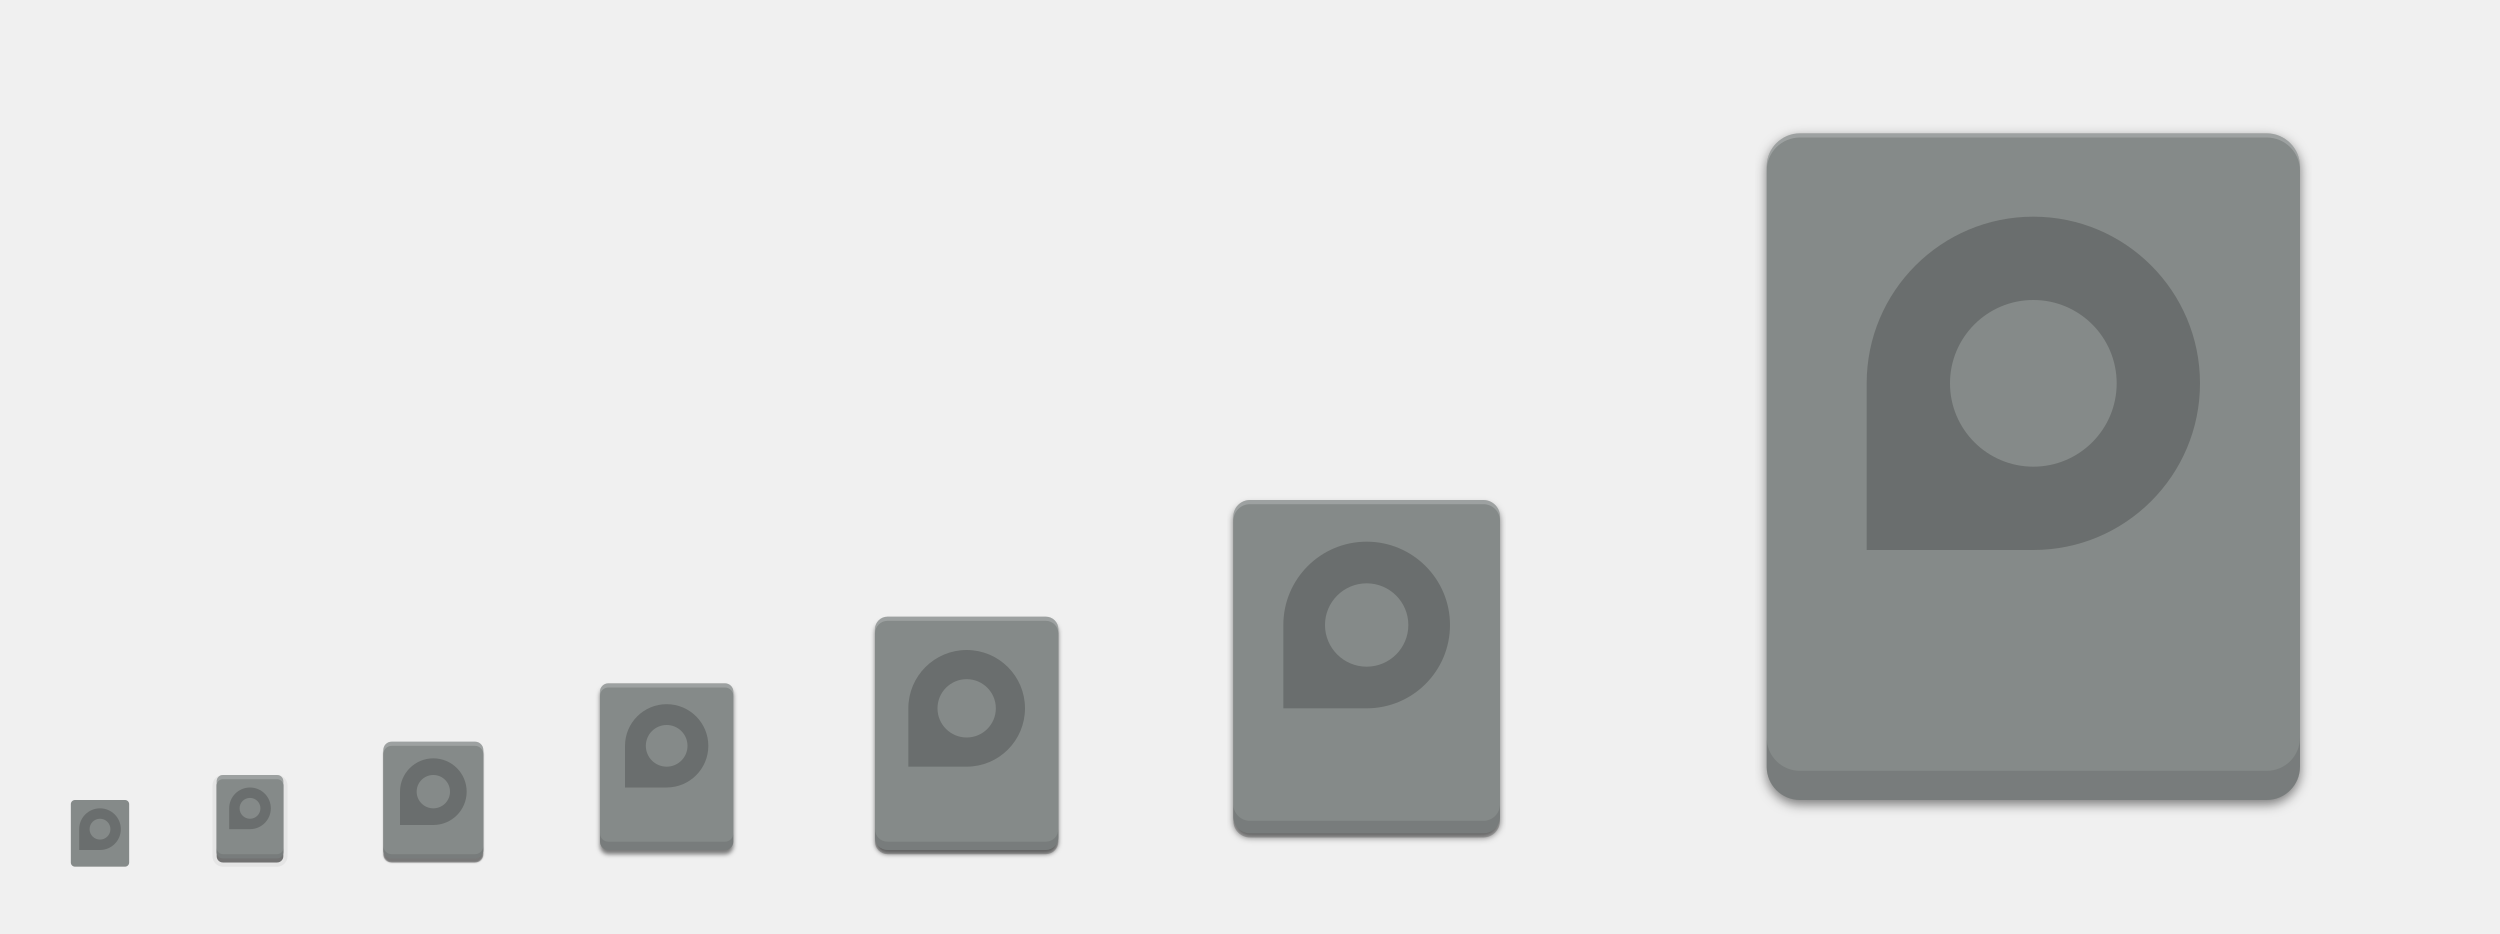
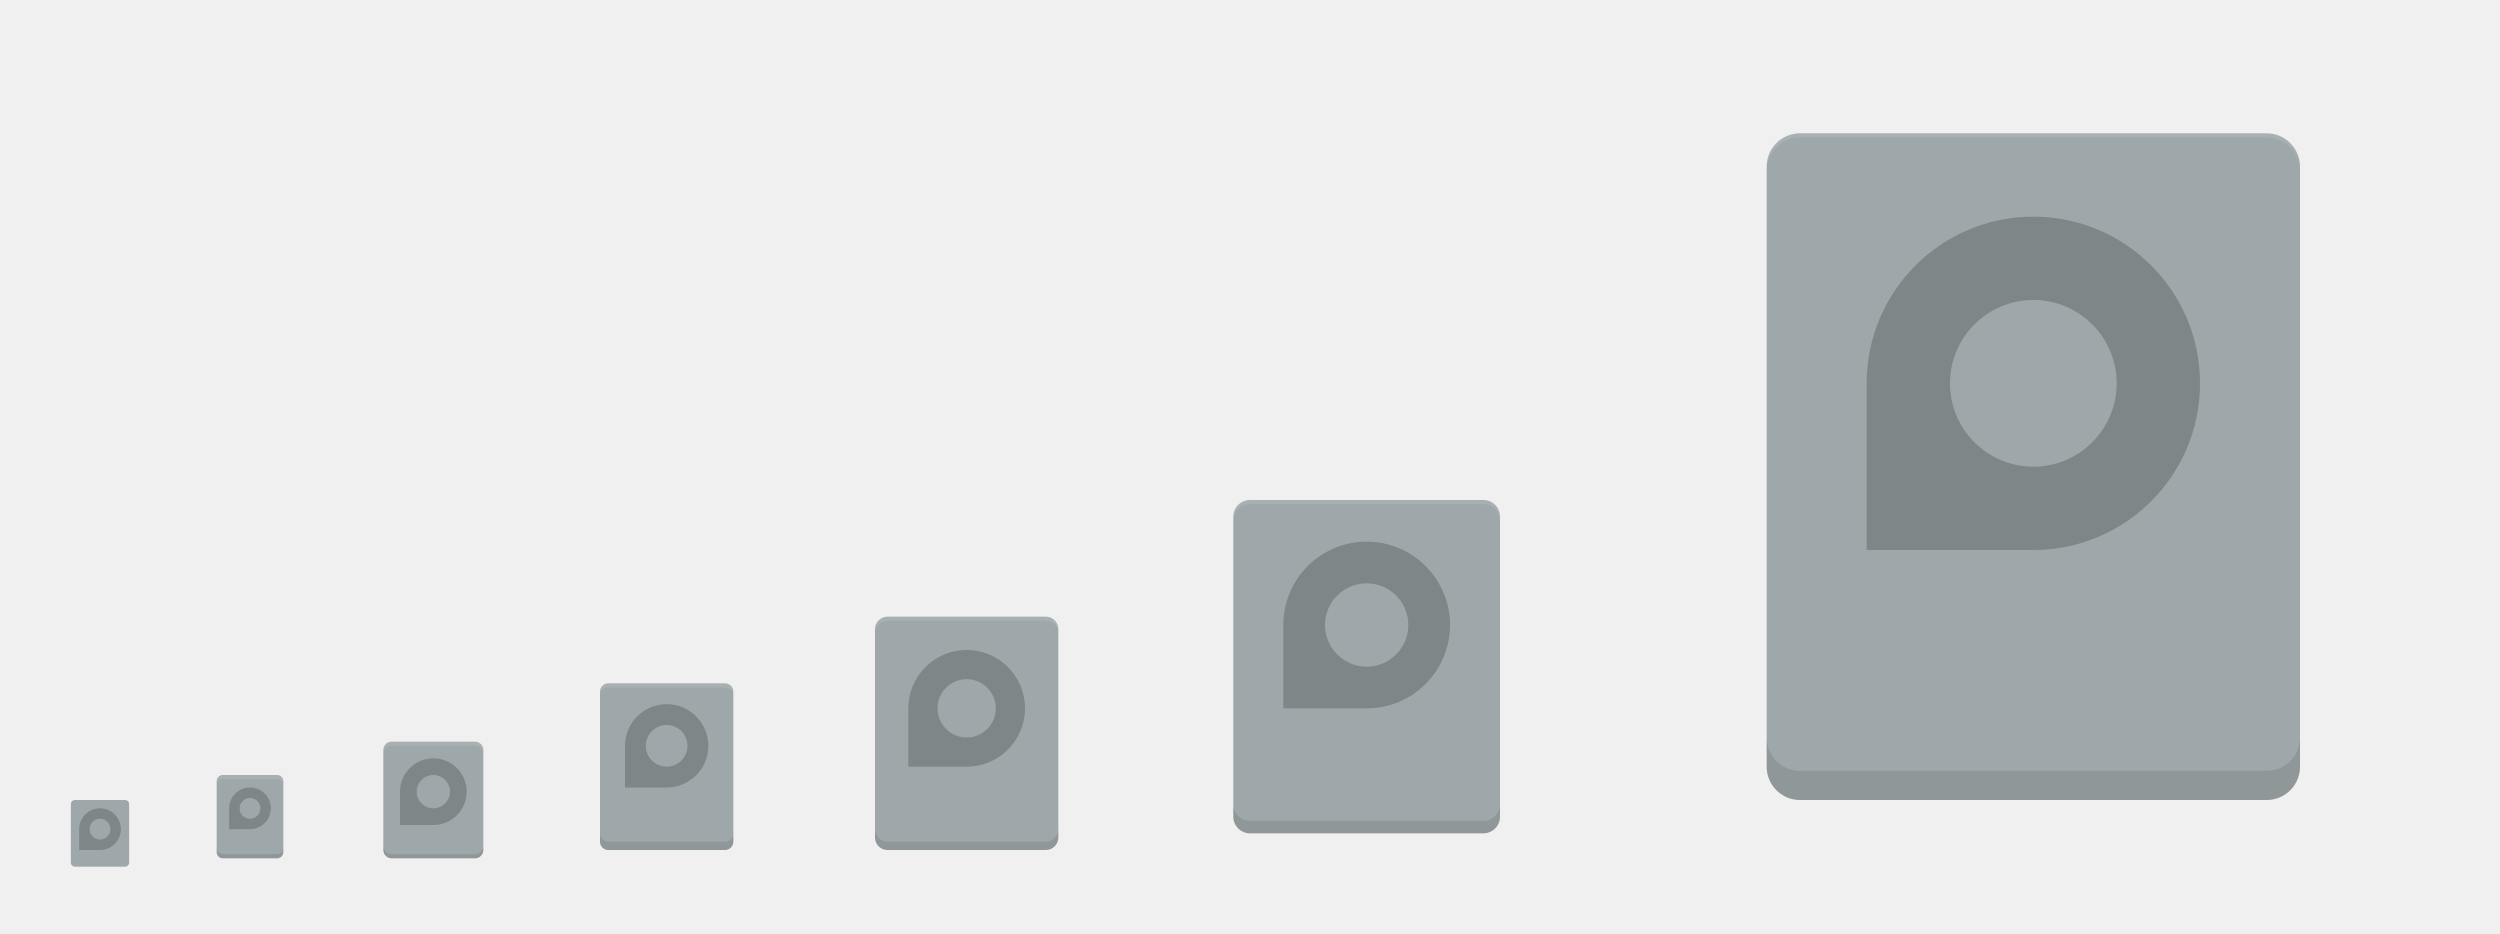
<svg xmlns="http://www.w3.org/2000/svg" width="600" height="224" id="svg11300" version="1.0" style="display:inline;enable-background:new">
-   <defs id="defs3">
-     <filter style="color-interpolation-filters:sRGB" id="filter4221" x="-0.041" width="1.081" y="-0.032" height="1.065">
-       <feGaussianBlur stdDeviation="0.54" id="feGaussianBlur4223" />
-     </filter>
-     <filter style="color-interpolation-filters:sRGB" id="filter4235" x="-0.027" width="1.054" y="-0.022" height="1.043">
-       <feGaussianBlur stdDeviation="0.72" id="feGaussianBlur4237" />
-     </filter>
-     <filter style="color-interpolation-filters:sRGB" id="filter4249" x="-0.027" width="1.055" y="-0.021" height="1.043">
-       <feGaussianBlur stdDeviation="0.25" id="feGaussianBlur4251" />
-     </filter>
-     <filter style="color-interpolation-filters:sRGB" id="filter4287" x="-0.027" width="1.055" y="-0.021" height="1.043">
-       <feGaussianBlur stdDeviation="0.5" id="feGaussianBlur4289" />
-     </filter>
-     <filter style="color-interpolation-filters:sRGB" id="filter4314" x="-0.027" width="1.054" y="-0.022" height="1.043">
-       <feGaussianBlur stdDeviation="1.44" id="feGaussianBlur4316" />
-     </filter>
-   </defs>
+   <defs id="defs3" />
  <g style="display:inline" id="layer1" transform="translate(0,-76)">
    <g style="display:none" id="layer7">
      <text y="59.745" xml:space="preserve" x="15.007" style="font-style:normal;font-variant:normal;font-weight:normal;font-stretch:normal;font-size:18px;font-family:'DejaVu Sans';-inkscape-font-specification:'DejaVu Sans';display:inline;fill:#000000;fill-opacity:1;stroke:none;enable-background:new" id="context">
        <tspan style="font-style:normal;font-variant:normal;font-weight:normal;font-stretch:normal;font-family:'DejaVu Sans';-inkscape-font-specification:'DejaVu Sans'" y="59.745" x="15.007" id="tspan3933">devices</tspan>
      </text>
      <text y="59.745" xml:space="preserve" x="142.488" style="font-style:normal;font-variant:normal;font-weight:bold;font-stretch:normal;font-size:18px;line-height:125%;font-family:'DejaVu Sans';-inkscape-font-specification:'DejaVu Sans Bold';text-align:start;writing-mode:lr-tb;text-anchor:start;display:inline;fill:#000000;fill-opacity:1;stroke:none;enable-background:new" id="icon-name">
        <tspan style="font-style:normal;font-variant:normal;font-weight:bold;font-stretch:normal;font-size:18px;font-family:'DejaVu Sans';-inkscape-font-specification:'DejaVu Sans Bold'" y="59.745" x="142.488" id="tspan3937">drive-harddisk</tspan>
      </text>
      <rect style="display:inline;overflow:visible;visibility:visible;fill:#e9e9e9;fill-opacity:1;fill-rule:nonzero;stroke:none;stroke-width:2;marker:none;enable-background:accumulate" id="rect16x16" width="16" height="16" x="-32" y="268" transform="scale(-1,1)" />
      <rect style="display:inline;overflow:visible;visibility:visible;fill:#e9e9e9;fill-opacity:1;fill-rule:nonzero;stroke:none;stroke-width:2;marker:none;enable-background:accumulate" id="rect24x24" width="24" height="24" x="-72" y="260" transform="scale(-1,1)" />
      <rect style="display:inline;overflow:visible;visibility:visible;fill:#e9e9e9;fill-opacity:1;fill-rule:nonzero;stroke:none;stroke-width:2;marker:none;enable-background:accumulate" id="rect32x32" width="32" height="32" x="-120" y="252" transform="scale(-1,1)" />
      <rect y="236" x="-184" height="48" width="48" id="rect48x48" style="display:inline;overflow:visible;visibility:visible;fill:#e9e9e9;fill-opacity:1;fill-rule:nonzero;stroke:none;stroke-width:2;marker:none;enable-background:accumulate" transform="scale(-1,1)" />
      <rect style="display:inline;overflow:visible;visibility:visible;fill:#e9e9e9;fill-opacity:1;fill-rule:nonzero;stroke:none;stroke-width:2;marker:none;enable-background:accumulate" id="rect256x256" width="192" height="192" x="-584" y="92" transform="scale(-1,1)" />
      <rect y="188" x="-376" height="96" width="96" id="rect3949" style="display:inline;overflow:visible;visibility:visible;fill:#e9e9e9;fill-opacity:1;fill-rule:nonzero;stroke:none;stroke-width:2;marker:none;enable-background:accumulate" transform="scale(-1,1)" />
      <rect style="display:inline;overflow:visible;visibility:visible;fill:#e9e9e9;fill-opacity:1;fill-rule:nonzero;stroke:none;stroke-width:2;marker:none;enable-background:accumulate" id="rect3951" width="64" height="64" x="-264" y="220" transform="scale(-1,1)" />
    </g>
    <g id="layer6" style="display:inline">
-       <rect transform="matrix(0,1,-1,0,0,0)" style="fill:#000000;fill-opacity:1;stroke:none;opacity:0.2" id="rect4326" width="80" height="64" x="197" y="-360" rx="4" ry="4" />
-       <rect ry="3" rx="3" y="-254" x="-281" height="44" width="56" id="rect4324" style="fill:#000000;fill-opacity:1;stroke:none;opacity:0.2;" transform="matrix(0,-1,-1,0,0,0)" />
-       <rect ry="1.5" rx="1.5" y="-68" x="-283" height="16" width="20" id="rect4322" style="fill:#000000;fill-opacity:1;stroke:#000000;opacity:0.05;stroke-opacity:1;stroke-width:2;stroke-miterlimit:4;stroke-dasharray:none" transform="matrix(0,-1,-1,0,0,0)" />
-       <rect transform="matrix(0,-1,-1,0,0,0)" style="fill:#000000;fill-opacity:1;stroke:none;opacity:0.5" id="rect4320" width="20" height="16" x="-283" y="-68" rx="1.5" ry="1.5" />
-       <rect transform="matrix(0,-1,-1,0,0,0)" style="fill:#000000;fill-opacity:1;stroke:none;opacity:0.5;filter:url(#filter4314)" id="rect4300" width="160" height="128" x="-269" y="-552" rx="8" ry="8" />
-       <rect transform="matrix(0,-1,-1,0,0,0)" style="fill:#000000;fill-opacity:1;stroke:none;opacity:0.5;filter:url(#filter4287)" id="rect4269" width="56" height="44" x="-281" y="-254" rx="3" ry="3" />
-       <rect ry="2" rx="2" y="-116" x="-283" height="24" width="28" id="rect4247" style="opacity:0.5;fill:#000000;fill-opacity:1;stroke:none;filter:url(#filter4249)" transform="matrix(0,-1,-1,0,0,0)" />
-       <rect ry="4" rx="4" y="-360" x="197" height="64" width="80" id="rect4225" style="fill:#000000;fill-opacity:1;stroke:none;opacity:0.5;filter:url(#filter4235)" transform="matrix(0,1,-1,0,0,0)" />
-       <rect ry="2" rx="2" y="-176" x="-281" height="32" width="40" id="rect4211" style="fill:#000000;fill-opacity:1;stroke:none;opacity:0.5;filter:url(#filter4221)" transform="matrix(0,-1,-1,0,0,0)" />
-       <rect transform="matrix(0,-1,-1,0,0,0)" style="fill:#858a89;fill-opacity:1;stroke:none" id="rect4203" width="40" height="32" x="-280" y="-176" rx="2" ry="2" />
-       <rect transform="matrix(0,-1,-1,0,0,0)" style="fill:#858a89;fill-opacity:1;stroke:none" id="rect4217" width="80" height="64" x="-276" y="-360" rx="4" ry="4" />
-       <rect ry="3" rx="3" y="-254" x="-280" height="44" width="56" id="rect4229" style="fill:#858a89;fill-opacity:1;stroke:none" transform="matrix(0,-1,-1,0,0,0)" />
-       <rect ry="1.5" rx="1.5" y="-68" x="-282" height="16" width="20" id="rect4243" style="fill:#858a89;fill-opacity:1;stroke:none" transform="matrix(0,-1,-1,0,0,0)" />
-       <rect transform="matrix(0,-1,-1,0,0,0)" style="fill:#858a89;fill-opacity:1;stroke:none" id="rect4255" width="28" height="24" x="-282" y="-116" rx="2" ry="2" />
-       <rect transform="matrix(0,-1,-1,0,0,0)" style="display:inline;fill:#858a89;fill-opacity:1;stroke:none;enable-background:new" id="rect4265" width="16" height="14" x="-284" y="-31" rx="1" ry="1" />
+       <rect transform="matrix(0,-1,-1,0,0,0)" style="fill:#9ea7a9;fill-opacity:1;stroke:none" id="rect4203" width="40" height="32" x="-280" y="-176" rx="2" ry="2" />
+       <rect transform="matrix(0,-1,-1,0,0,0)" style="fill:#9ea7a9;fill-opacity:1;stroke:none" id="rect4217" width="80" height="64" x="-276" y="-360" rx="4" ry="4" />
+       <rect ry="3" rx="3" y="-254" x="-280" height="44" width="56" id="rect4229" style="fill:#9ea7a9;fill-opacity:1;stroke:none" transform="matrix(0,-1,-1,0,0,0)" />
+       <rect ry="1.5" rx="1.5" y="-68" x="-282" height="16" width="20" id="rect4243" style="fill:#9ea7a9;fill-opacity:1;stroke:none" transform="matrix(0,-1,-1,0,0,0)" />
+       <rect transform="matrix(0,-1,-1,0,0,0)" style="fill:#9ea7a9;fill-opacity:1;stroke:none" id="rect4255" width="28" height="24" x="-282" y="-116" rx="2" ry="2" />
+       <rect transform="matrix(0,-1,-1,0,0,0)" style="display:inline;fill:#9ea7a9;fill-opacity:1;stroke:none;enable-background:new" id="rect4265" width="16" height="14" x="-284" y="-31" rx="1" ry="1" />
      <path style="display:inline;opacity:0.2;fill:#000000;fill-opacity:1;stroke:none;enable-background:new" id="rect8476" d="m 160,245 c 5.523,0 10,4.477 10,10 0,5.523 -4.477,10 -10,10 l -10,0 0,-10 c 0,-5.523 4.477,-10 10,-10 z m 0,5 c -2.761,0 -5,2.239 -5,5 0,2.761 2.239,5 5,5 2.761,0 5,-2.239 5,-5 0,-2.761 -2.239,-5 -5,-5 z" />
      <path d="m 328,206 c 11.046,0 20,8.954 20,20 0,11.046 -8.954,20 -20,20 l -20,0 0,-20 c 0,-11.046 8.954,-20 20,-20 z m 0,10 c -5.523,0 -10,4.477 -10,10 0,5.523 4.477,10 10,10 5.523,0 10,-4.477 10,-10 0,-5.523 -4.477,-10 -10,-10 z" id="path4192" style="display:inline;opacity:0.2;fill:#000000;fill-opacity:1;stroke:none;enable-background:new" />
      <path d="m 60,265 c 2.761,0 5,2.239 5,5 0,2.761 -2.239,5 -5,5 l -5,0 0,-5 c 0,-2.761 2.239,-5 5,-5 z m 0,2.5 c -1.381,0 -2.5,1.119 -2.5,2.5 0,1.381 1.119,2.5 2.5,2.5 1.381,0 2.5,-1.119 2.5,-2.5 0,-1.381 -1.119,-2.5 -2.5,-2.5 z" id="path4194" style="display:inline;opacity:0.2;fill:#000000;fill-opacity:1;stroke:none;enable-background:new" />
-       <path style="fill:#ffffff;fill-opacity:1;stroke:none;opacity:0.2" d="M 146 164 C 144.892 164 144 164.892 144 166 L 144 167 C 144 165.892 144.892 165 146 165 L 174 165 C 175.108 165 176 165.892 176 167 L 176 166 C 176 164.892 175.108 164 174 164 L 146 164 z " transform="translate(0,76)" id="rect4196" />
-       <path style="fill:#ffffff;fill-opacity:1;stroke:none;opacity:0.2" d="M 300 120 C 297.784 120 296 121.784 296 124 L 296 125 C 296 122.784 297.784 121 300 121 L 356 121 C 358.216 121 360 122.784 360 125 L 360 124 C 360 121.784 358.216 120 356 120 L 300 120 z " transform="translate(0,76)" id="rect4198" />
-       <path style="fill:#ffffff;fill-opacity:1;stroke:none;opacity:0.2" d="M 53.5 186 C 52.669 186 52 186.669 52 187.5 L 52 188.5 C 52 187.669 52.669 187 53.5 187 L 66.5 187 C 67.331 187 68 187.669 68 188.5 L 68 187.5 C 68 186.669 67.331 186 66.5 186 L 53.5 186 z " transform="translate(0,76)" id="rect4200" />
+       <path style="fill:#ffffff;fill-opacity:1;stroke:none;opacity:0.1" d="M 146 164 C 144.892 164 144 164.892 144 166 L 144 167 C 144 165.892 144.892 165 146 165 L 174 165 C 175.108 165 176 165.892 176 167 L 176 166 C 176 164.892 175.108 164 174 164 L 146 164 z " transform="translate(0,76)" id="rect4196" />
+       <path style="fill:#ffffff;fill-opacity:1;stroke:none;opacity:0.1" d="M 300 120 C 297.784 120 296 121.784 296 124 L 296 125 C 296 122.784 297.784 121 300 121 L 356 121 C 358.216 121 360 122.784 360 125 L 360 124 C 360 121.784 358.216 120 356 120 L 300 120 z " transform="translate(0,76)" id="rect4198" />
+       <path style="fill:#ffffff;fill-opacity:1;stroke:none;opacity:0.1" d="M 53.5 186 C 52.669 186 52 186.669 52 187.5 L 52 188.5 C 52 187.669 52.669 187 53.5 187 L 66.5 187 C 67.331 187 68 187.669 68 188.5 L 68 187.5 C 68 186.669 67.331 186 66.5 186 L 53.5 186 z " transform="translate(0,76)" id="rect4200" />
      <path style="display:inline;opacity:0.2;fill:#000000;fill-opacity:1;stroke:none;enable-background:new" d="M 104 182 C 99.582 182 96 185.582 96 190 L 96 198 L 104 198 C 108.418 198 112 194.418 112 190 C 112 185.582 108.418 182 104 182 z M 104 186 A 4 4 0 0 1 108 190 A 4 4 0 0 1 104 194 A 4 4 0 0 1 100 190 A 4 4 0 0 1 104 186 z " transform="translate(0,76)" id="path4239" />
-       <path style="opacity:0.2;fill:#ffffff;fill-opacity:1;stroke:none" d="m 94,254 c -1.108,0 -2,0.892 -2,2 l 0,1 c 0,-1.108 0.892,-2 2,-2 l 20,0 c 1.108,0 2,0.892 2,2 l 0,-1 c 0,-1.108 -0.892,-2 -2,-2 z" id="rect4241" />
+       <path style="opacity:0.1;fill:#ffffff;fill-opacity:1;stroke:none" d="m 94,254 c -1.108,0 -2,0.892 -2,2 l 0,1 c 0,-1.108 0.892,-2 2,-2 l 20,0 c 1.108,0 2,0.892 2,2 l 0,-1 c 0,-1.108 -0.892,-2 -2,-2 z" id="rect4241" />
      <path d="m 232,232 c 7.732,0 14,6.268 14,14 0,7.732 -6.268,14 -14,14 l -14,0 0,-14 c 0,-7.732 6.268,-14 14,-14 z m 0,7 c -3.866,0 -7,3.134 -7,7 0,3.866 3.134,7 7,7 3.866,0 7,-3.134 7,-7 0,-3.866 -3.134,-7 -7,-7 z" id="path4261" style="display:inline;opacity:0.2;fill:#000000;fill-opacity:1;stroke:none;enable-background:new" />
-       <path style="fill:#ffffff;fill-opacity:1;stroke:none;opacity:0.2" d="M 213 148 C 211.338 148 210 149.338 210 151 L 210 152 C 210 150.338 211.338 149 213 149 L 251 149 C 252.662 149 254 150.338 254 152 L 254 151 C 254 149.338 252.662 148 251 148 L 213 148 z " transform="translate(0,76)" id="rect4263" />
-       <rect ry="8" rx="8" y="-552" x="-268" height="128" width="160" id="rect4291" style="fill:#858a89;fill-opacity:1;stroke:none" transform="matrix(0,-1,-1,0,0,0)" />
+       <path style="fill:#ffffff;fill-opacity:1;stroke:none;opacity:0.1" d="M 213 148 C 211.338 148 210 149.338 210 151 L 210 152 C 210 150.338 211.338 149 213 149 L 251 149 C 252.662 149 254 150.338 254 152 L 254 151 C 254 149.338 252.662 148 251 148 L 213 148 z " transform="translate(0,76)" id="rect4263" />
+       <rect ry="8" rx="8" y="-552" x="-268" height="128" width="160" id="rect4291" style="fill:#9ea7a9;fill-opacity:1;stroke:none" transform="matrix(0,-1,-1,0,0,0)" />
      <path style="display:inline;opacity:0.2;fill:#000000;fill-opacity:1;stroke:none;enable-background:new" id="path4293" d="m 488,128 c 22.091,0 40,17.909 40,40 0,22.091 -17.909,40 -40,40 l -40,0 0,-40 c 0,-22.091 17.909,-40 40,-40 z m 0,20 c -11.046,0 -20,8.954 -20,20 0,11.046 8.954,20 20,20 11.046,0 20,-8.954 20,-20 0,-11.046 -8.954,-20 -20,-20 z" />
-       <path style="fill:#ffffff;fill-opacity:1;stroke:none;opacity:0.2" d="M 432 32 C 427.568 32 424 35.568 424 40 L 424 41 C 424 36.568 427.568 33 432 33 L 544 33 C 548.432 33 552 36.568 552 41 L 552 40 C 552 35.568 548.432 32 544 32 L 432 32 z " transform="translate(0,76)" id="rect4295" />
+       <path style="fill:#ffffff;fill-opacity:1;stroke:none;opacity:0.1" d="M 432 32 C 427.568 32 424 35.568 424 40 L 424 41 C 424 36.568 427.568 33 432 33 L 544 33 C 548.432 33 552 36.568 552 41 L 552 40 C 552 35.568 548.432 32 544 32 L 432 32 z " transform="translate(0,76)" id="rect4295" />
      <path style="display:inline;opacity:0.2;fill:#000000;fill-opacity:1;stroke:none;enable-background:new" id="path4318" d="m 24,270 c 2.761,0 5,2.239 5,5 0,2.761 -2.239,5 -5,5 l -5,0 0,-5 c 0,-2.761 2.239,-5 5,-5 z m 0,2.5 c -1.381,0 -2.5,1.119 -2.5,2.5 0,1.381 1.119,2.5 2.5,2.5 1.381,0 2.5,-1.119 2.5,-2.5 0,-1.381 -1.119,-2.5 -2.5,-2.5 z" />
      <path style="fill:#000000;fill-opacity:1;stroke:none;opacity:0.1" d="M 144 200 L 144 202 C 144 203.108 144.892 204 146 204 L 174 204 C 175.108 204 176 203.108 176 202 L 176 200 C 176 201.108 175.108 202 174 202 L 146 202 C 144.892 202 144 201.108 144 200 z " transform="translate(0,76)" id="rect4194" />
      <path style="opacity:0.1;fill:#000000;fill-opacity:1;stroke:none" d="m 296,193 0,3 c 0,2.216 1.784,4 4,4 l 56,0 c 2.216,0 4,-1.784 4,-4 l 0,-3 c 0,2.216 -1.784,4 -4,4 l -56,0 c -2.216,0 -4,-1.784 -4,-4 z" transform="translate(0,76)" id="rect4197" />
      <path style="opacity:0.1;fill:#000000;fill-opacity:1;stroke:none" d="m 210,199 0,2 c 0,1.662 1.338,3 3,3 l 38,0 c 1.662,0 3,-1.338 3,-3 l 0,-2 c 0,1.662 -1.338,3 -3,3 l -38,0 c -1.662,0 -3,-1.338 -3,-3 z" transform="translate(0,76)" id="rect4199" />
      <path style="fill:#000000;fill-opacity:1;stroke:none;opacity:0.1" d="M 52 203.5 L 52 204.5 C 52 205.331 52.669 206 53.5 206 L 66.5 206 C 67.331 206 68 205.331 68 204.5 L 68 203.5 C 68 204.331 67.331 205 66.5 205 L 53.5 205 C 52.669 205 52 204.331 52 203.5 z " transform="translate(0,76)" id="rect4201" />
      <path style="fill:#000000;fill-opacity:1;stroke:none;opacity:0.1" d="M 92 203 L 92 204 C 92 205.108 92.892 206 94 206 L 114 206 C 115.108 206 116 205.108 116 204 L 116 203 C 116 204.108 115.108 205 114 205 L 94 205 C 92.892 205 92 204.108 92 203 z " transform="translate(0,76)" id="rect4204" />
      <path style="opacity:0.1;fill:#000000;fill-opacity:1;stroke:none" d="m 424,177 0,7 c 0,4.432 3.568,8 8,8 l 112,0 c 4.432,0 8,-3.568 8,-8 l 0,-7 c 0,4.432 -3.568,8 -8,8 l -112,0 c -4.432,0 -8,-3.568 -8,-8 z" transform="translate(0,76)" id="rect4208" />
    </g>
  </g>
</svg>
